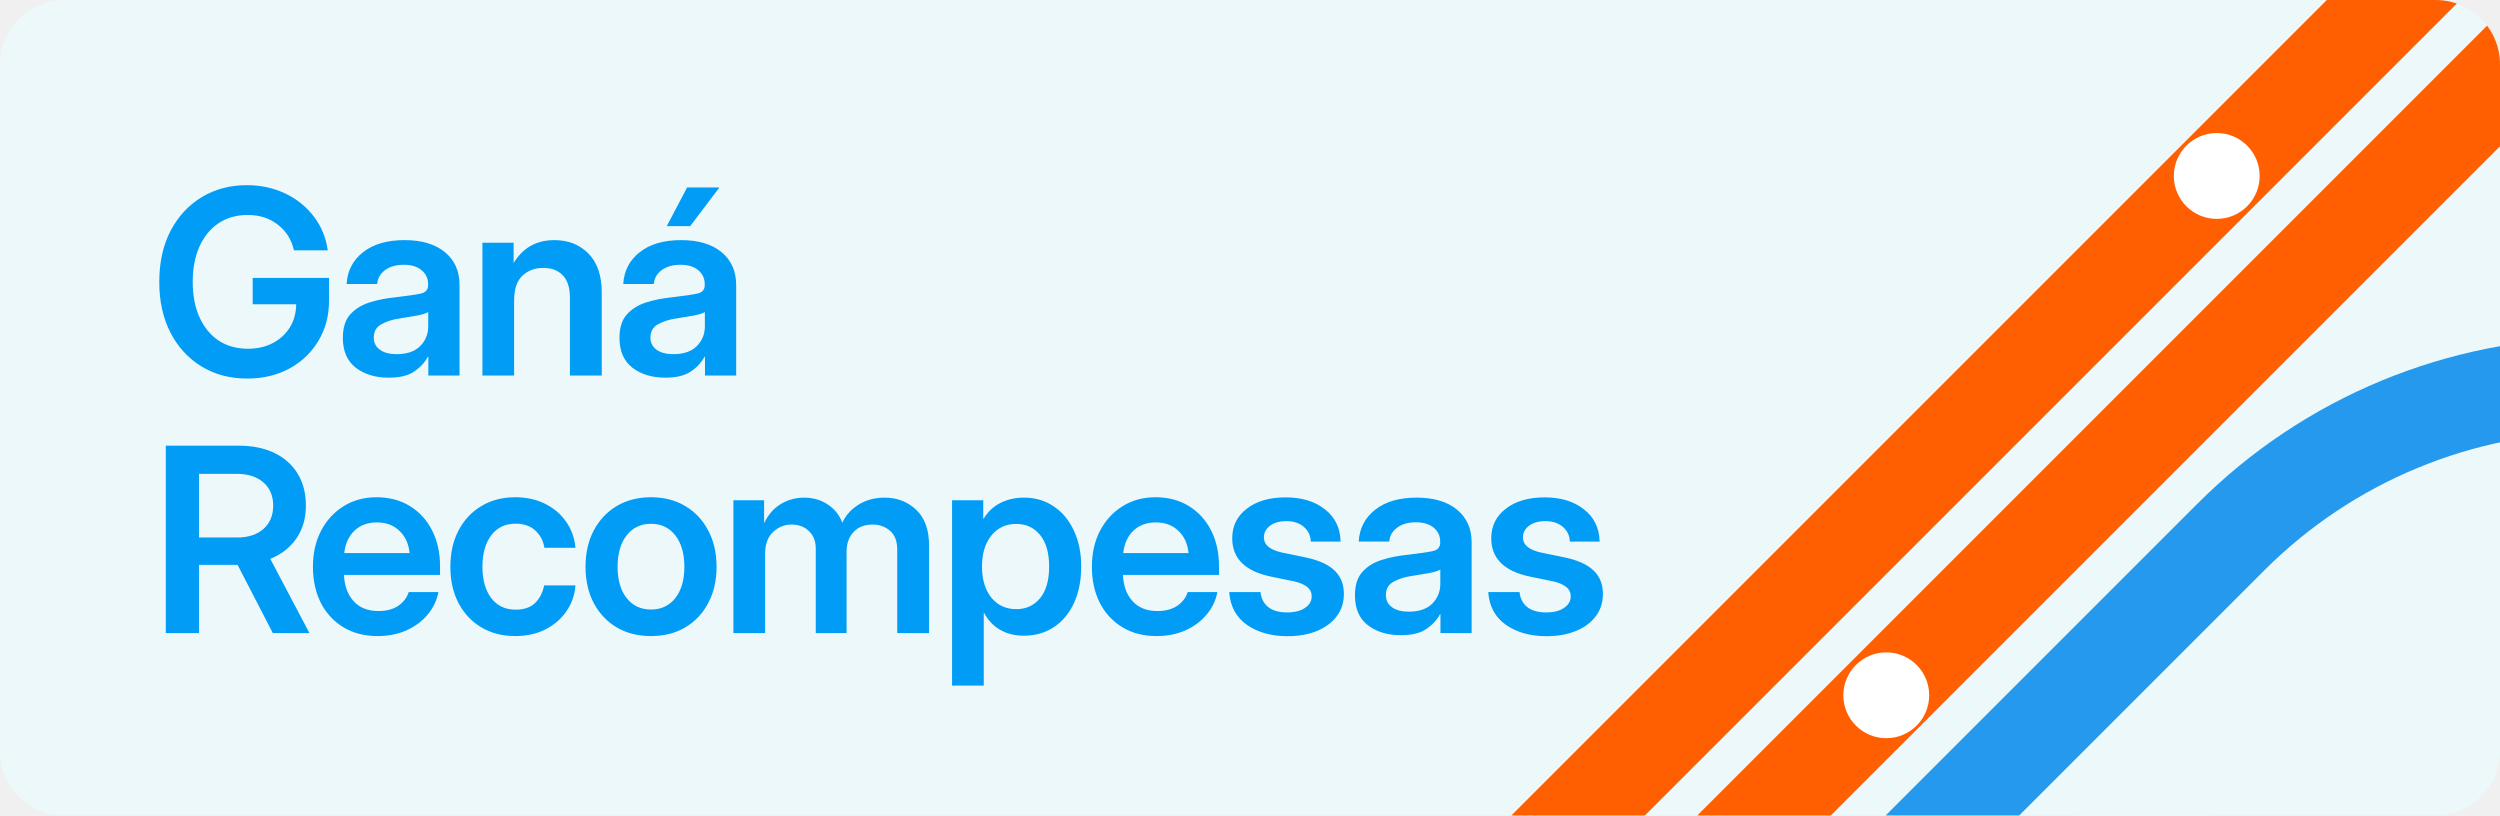
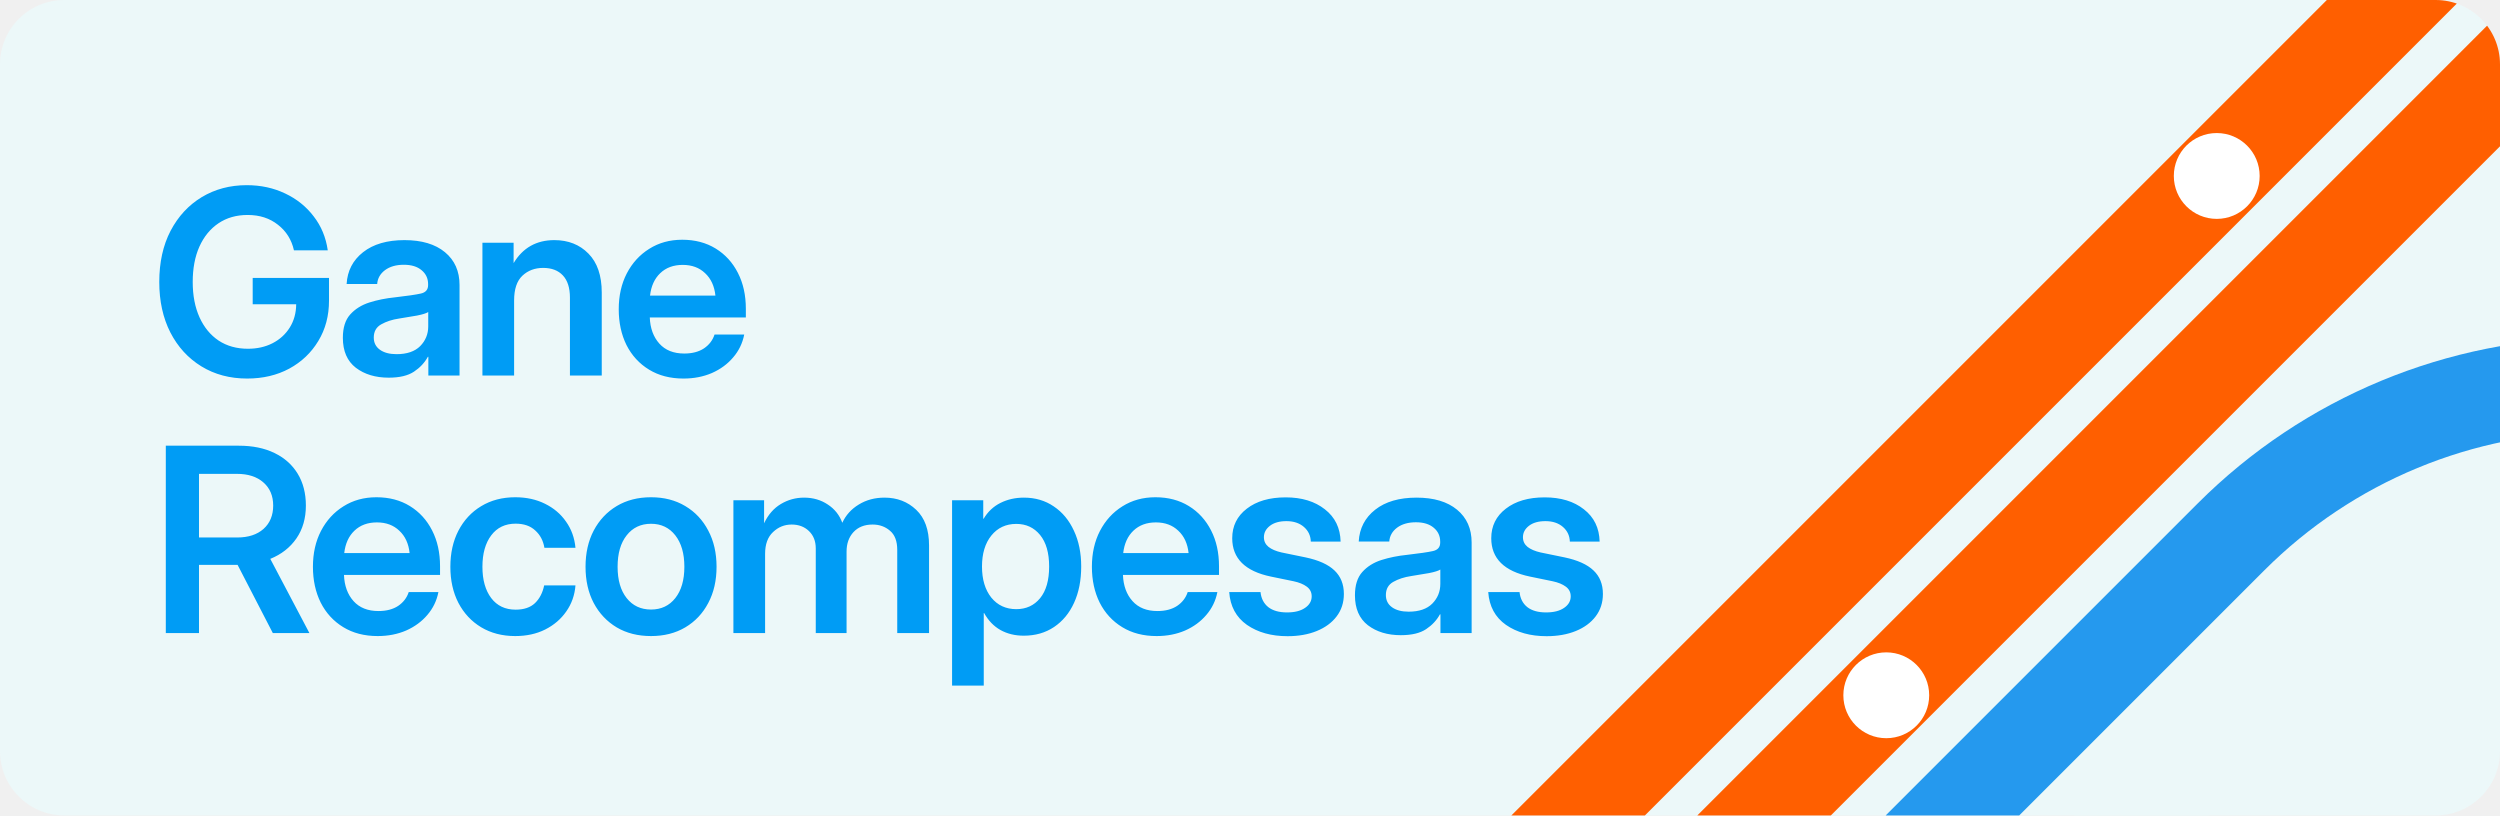
<svg xmlns="http://www.w3.org/2000/svg" width="233" height="76" viewBox="0 0 233 76" fill="none">
  <g clip-path="url(#clip0_15476_23042)">
    <rect width="233" height="76" rx="6" fill="#ECF8F9" />
    <g clip-path="url(#clip1_15476_23042)">
      <path d="M318.992 -35.6H296.044C283.216 -35.6 270.916 -30.504 261.848 -21.436L70.744 169.668" stroke="#FF5F00" stroke-width="8.8" />
      <path d="M318.992 35.868H242.132C229.304 35.868 217.004 40.964 207.936 50.032L87.272 170.696" stroke="#2599EE" stroke-width="8.8" />
      <path d="M318.992 -35.6H278.716C265.888 -35.6 253.588 -30.504 244.52 -21.436L52.668 170.412" stroke="#FF5F00" stroke-width="8.8" />
      <path d="M318.992 48.392H242.332C232.62 48.392 223.304 52.252 216.436 59.12L104.86 170.696" stroke="#ECF8F9" stroke-width="8.8" />
      <circle cx="175.8" cy="64.8" r="4" fill="white" />
      <circle cx="206.6" cy="16.4" r="4" fill="white" />
    </g>
-     <path d="M23.035 35.281C21.426 35.281 20.004 34.902 18.77 34.145C17.535 33.387 16.57 32.332 15.875 30.98C15.188 29.629 14.844 28.062 14.844 26.281C14.844 24.453 15.195 22.863 15.898 21.512C16.609 20.16 17.578 19.113 18.805 18.371C20.039 17.629 21.438 17.258 23 17.258C24.305 17.258 25.496 17.516 26.574 18.031C27.652 18.539 28.539 19.25 29.234 20.164C29.938 21.07 30.375 22.125 30.547 23.328H27.395C27.176 22.344 26.68 21.551 25.906 20.949C25.141 20.34 24.199 20.035 23.082 20.035C22.035 20.035 21.129 20.293 20.363 20.809C19.598 21.324 19.004 22.051 18.582 22.988C18.168 23.918 17.961 25.016 17.961 26.281C17.961 27.539 18.172 28.637 18.594 29.574C19.016 30.504 19.609 31.227 20.375 31.742C21.148 32.25 22.059 32.504 23.105 32.504C23.965 32.504 24.73 32.332 25.402 31.988C26.082 31.637 26.617 31.148 27.008 30.523C27.398 29.898 27.598 29.176 27.605 28.355H23.551V25.906H30.664V28.016C30.664 29.43 30.332 30.684 29.668 31.777C29.012 32.871 28.109 33.73 26.961 34.355C25.812 34.973 24.504 35.281 23.035 35.281ZM36.231 35.199C34.997 35.199 33.973 34.891 33.161 34.273C32.356 33.648 31.954 32.719 31.954 31.484C31.954 30.547 32.18 29.824 32.633 29.316C33.094 28.801 33.692 28.426 34.426 28.191C35.168 27.957 35.965 27.797 36.817 27.711C37.965 27.578 38.766 27.461 39.219 27.359C39.672 27.258 39.899 26.996 39.899 26.574V26.48C39.899 25.949 39.696 25.516 39.289 25.18C38.891 24.844 38.34 24.676 37.637 24.676C36.918 24.676 36.333 24.844 35.879 25.18C35.434 25.516 35.192 25.945 35.153 26.469H32.305C32.376 25.242 32.887 24.254 33.84 23.504C34.793 22.754 36.079 22.379 37.696 22.379C39.305 22.379 40.563 22.754 41.469 23.504C42.376 24.254 42.829 25.273 42.829 26.562V35H39.922V33.254H39.876C39.579 33.801 39.149 34.262 38.586 34.637C38.024 35.012 37.239 35.199 36.231 35.199ZM36.958 33.008C37.926 33.008 38.661 32.758 39.161 32.258C39.661 31.75 39.911 31.137 39.911 30.418V29.082C39.731 29.199 39.383 29.309 38.868 29.41C38.352 29.504 37.789 29.598 37.18 29.691C36.547 29.785 35.997 29.965 35.528 30.23C35.067 30.488 34.836 30.898 34.836 31.461C34.836 31.945 35.028 32.324 35.411 32.598C35.793 32.871 36.309 33.008 36.958 33.008ZM47.915 28.004V35H44.962V22.625H47.868V24.523C48.727 23.094 49.993 22.379 51.665 22.379C52.962 22.379 54.02 22.797 54.841 23.633C55.669 24.469 56.083 25.68 56.083 27.266V35H53.118V27.734C53.118 26.828 52.899 26.141 52.462 25.672C52.024 25.203 51.411 24.969 50.622 24.969C49.849 24.969 49.204 25.211 48.688 25.695C48.173 26.18 47.915 26.949 47.915 28.004ZM62.013 35.199C60.779 35.199 59.755 34.891 58.943 34.273C58.138 33.648 57.736 32.719 57.736 31.484C57.736 30.547 57.962 29.824 58.416 29.316C58.876 28.801 59.474 28.426 60.208 28.191C60.951 27.957 61.748 27.797 62.599 27.711C63.748 27.578 64.548 27.461 65.001 27.359C65.454 27.258 65.681 26.996 65.681 26.574V26.48C65.681 25.949 65.478 25.516 65.072 25.18C64.673 24.844 64.123 24.676 63.419 24.676C62.701 24.676 62.115 24.844 61.662 25.18C61.216 25.516 60.974 25.945 60.935 26.469H58.087C58.158 25.242 58.669 24.254 59.623 23.504C60.576 22.754 61.861 22.379 63.478 22.379C65.087 22.379 66.345 22.754 67.251 23.504C68.158 24.254 68.611 25.273 68.611 26.562V35H65.704V33.254H65.658C65.361 33.801 64.931 34.262 64.369 34.637C63.806 35.012 63.021 35.199 62.013 35.199ZM62.74 33.008C63.708 33.008 64.443 32.758 64.943 32.258C65.443 31.75 65.693 31.137 65.693 30.418V29.082C65.513 29.199 65.165 29.309 64.65 29.41C64.134 29.504 63.572 29.598 62.962 29.691C62.33 29.785 61.779 29.965 61.31 30.23C60.849 30.488 60.619 30.898 60.619 31.461C60.619 31.945 60.81 32.324 61.193 32.598C61.576 32.871 62.091 33.008 62.74 33.008ZM62.142 21.078L64.04 17.469H67.052L64.322 21.078H62.142ZM15.453 59V41.539H22.262C23.543 41.539 24.648 41.766 25.578 42.219C26.516 42.672 27.238 43.316 27.746 44.152C28.254 44.988 28.508 45.977 28.508 47.117C28.508 48.305 28.215 49.324 27.629 50.176C27.043 51.027 26.23 51.664 25.191 52.086L28.836 59H25.426L22.145 52.648C22.121 52.648 22.094 52.648 22.062 52.648H18.547V59H15.453ZM18.547 50.094H22.109C23.141 50.094 23.957 49.828 24.559 49.297C25.16 48.758 25.461 48.031 25.461 47.117C25.461 46.211 25.156 45.492 24.547 44.961C23.945 44.43 23.125 44.164 22.086 44.164H18.547V50.094ZM35.2 59.281C33.965 59.281 32.895 59.004 31.989 58.449C31.082 57.895 30.383 57.133 29.891 56.164C29.407 55.188 29.165 54.074 29.165 52.824C29.165 51.566 29.415 50.453 29.915 49.484C30.422 48.508 31.122 47.742 32.012 47.188C32.903 46.625 33.926 46.344 35.083 46.344C36.27 46.344 37.309 46.617 38.2 47.164C39.09 47.711 39.782 48.469 40.274 49.438C40.766 50.398 41.012 51.512 41.012 52.777V53.586H32.059C32.098 54.594 32.395 55.406 32.95 56.023C33.504 56.641 34.278 56.949 35.27 56.949C36.012 56.949 36.626 56.789 37.11 56.469C37.594 56.141 37.922 55.711 38.094 55.18H40.86C40.704 55.984 40.36 56.695 39.829 57.312C39.305 57.93 38.645 58.414 37.848 58.766C37.051 59.109 36.168 59.281 35.2 59.281ZM32.083 51.547H38.176C38.083 50.664 37.762 49.969 37.215 49.461C36.676 48.945 35.981 48.688 35.129 48.688C34.27 48.688 33.571 48.945 33.032 49.461C32.501 49.969 32.184 50.664 32.083 51.547ZM48.02 59.281C46.817 59.281 45.759 59.008 44.845 58.461C43.938 57.914 43.231 57.156 42.724 56.188C42.224 55.219 41.974 54.098 41.974 52.824C41.974 51.551 42.224 50.43 42.724 49.461C43.231 48.484 43.938 47.723 44.845 47.176C45.759 46.621 46.817 46.344 48.02 46.344C49.059 46.344 49.985 46.547 50.798 46.953C51.61 47.352 52.263 47.906 52.755 48.617C53.255 49.32 53.548 50.133 53.634 51.055H50.739C50.63 50.391 50.345 49.852 49.884 49.438C49.431 49.016 48.821 48.805 48.056 48.805C47.087 48.805 46.329 49.168 45.782 49.895C45.235 50.621 44.962 51.598 44.962 52.824C44.962 54.043 45.235 55.016 45.782 55.742C46.329 56.461 47.087 56.82 48.056 56.82C48.829 56.82 49.431 56.617 49.86 56.211C50.29 55.797 50.575 55.246 50.716 54.559H53.634C53.563 55.465 53.278 56.273 52.778 56.984C52.286 57.695 51.63 58.258 50.809 58.672C49.997 59.078 49.067 59.281 48.02 59.281ZM60.677 59.281C59.458 59.281 58.392 59.012 57.478 58.473C56.564 57.926 55.849 57.168 55.333 56.199C54.826 55.23 54.572 54.105 54.572 52.824C54.572 51.543 54.826 50.418 55.333 49.449C55.849 48.473 56.564 47.711 57.478 47.164C58.392 46.617 59.458 46.344 60.677 46.344C61.888 46.344 62.951 46.617 63.865 47.164C64.787 47.711 65.501 48.473 66.009 49.449C66.525 50.418 66.783 51.543 66.783 52.824C66.783 54.105 66.525 55.23 66.009 56.199C65.501 57.168 64.787 57.926 63.865 58.473C62.951 59.012 61.888 59.281 60.677 59.281ZM60.677 56.809C61.623 56.809 62.376 56.453 62.939 55.742C63.501 55.031 63.783 54.059 63.783 52.824C63.783 51.59 63.501 50.613 62.939 49.895C62.376 49.176 61.623 48.816 60.677 48.816C59.724 48.816 58.966 49.176 58.404 49.895C57.841 50.605 57.56 51.582 57.56 52.824C57.56 54.059 57.841 55.031 58.404 55.742C58.966 56.453 59.724 56.809 60.677 56.809ZM68.353 59V46.625H71.213V48.77C71.588 47.973 72.107 47.375 72.771 46.977C73.436 46.578 74.158 46.379 74.939 46.379C75.775 46.379 76.514 46.594 77.154 47.023C77.795 47.445 78.244 48.012 78.502 48.723C78.83 48.012 79.342 47.445 80.037 47.023C80.732 46.594 81.533 46.379 82.439 46.379C83.611 46.379 84.596 46.758 85.392 47.516C86.189 48.273 86.588 49.379 86.588 50.832V59H83.623V51.254C83.623 50.434 83.396 49.836 82.943 49.461C82.498 49.078 81.959 48.887 81.326 48.887C80.576 48.887 79.982 49.121 79.545 49.59C79.115 50.059 78.9 50.664 78.9 51.406V59H76.029V51.113C76.029 50.441 75.818 49.902 75.396 49.496C74.975 49.09 74.436 48.887 73.779 48.887C73.115 48.887 72.537 49.121 72.045 49.59C71.553 50.051 71.307 50.727 71.307 51.617V59H68.353ZM88.733 63.898V46.625H91.639V48.348H91.674C92.065 47.691 92.588 47.199 93.245 46.871C93.901 46.543 94.627 46.379 95.424 46.379C96.487 46.379 97.416 46.652 98.213 47.199C99.018 47.738 99.643 48.492 100.088 49.461C100.541 50.422 100.768 51.535 100.768 52.801C100.768 54.09 100.545 55.219 100.1 56.188C99.662 57.148 99.041 57.898 98.237 58.438C97.432 58.977 96.491 59.246 95.412 59.246C94.6 59.246 93.877 59.07 93.245 58.719C92.62 58.367 92.112 57.84 91.721 57.137H91.686V63.898H88.733ZM94.721 56.773C95.635 56.773 96.373 56.434 96.936 55.754C97.498 55.066 97.78 54.082 97.78 52.801C97.78 51.527 97.498 50.547 96.936 49.859C96.373 49.172 95.635 48.828 94.721 48.828C93.752 48.828 92.975 49.191 92.389 49.918C91.811 50.637 91.522 51.598 91.522 52.801C91.522 54.004 91.811 54.969 92.389 55.695C92.975 56.414 93.752 56.773 94.721 56.773ZM107.8 59.281C106.565 59.281 105.495 59.004 104.589 58.449C103.683 57.895 102.983 57.133 102.491 56.164C102.007 55.188 101.765 54.074 101.765 52.824C101.765 51.566 102.015 50.453 102.515 49.484C103.022 48.508 103.722 47.742 104.612 47.188C105.503 46.625 106.526 46.344 107.683 46.344C108.87 46.344 109.909 46.617 110.8 47.164C111.69 47.711 112.382 48.469 112.874 49.438C113.366 50.398 113.612 51.512 113.612 52.777V53.586H104.659C104.698 54.594 104.995 55.406 105.55 56.023C106.104 56.641 106.878 56.949 107.87 56.949C108.612 56.949 109.225 56.789 109.71 56.469C110.194 56.141 110.522 55.711 110.694 55.18H113.46C113.304 55.984 112.96 56.695 112.429 57.312C111.905 57.93 111.245 58.414 110.448 58.766C109.651 59.109 108.768 59.281 107.8 59.281ZM104.683 51.547H110.776C110.683 50.664 110.362 49.969 109.815 49.461C109.276 48.945 108.581 48.688 107.729 48.688C106.87 48.688 106.171 48.945 105.632 49.461C105.1 49.969 104.784 50.664 104.683 51.547ZM119.999 59.293C118.492 59.293 117.23 58.941 116.214 58.238C115.206 57.527 114.656 56.508 114.562 55.18H117.48C117.542 55.781 117.785 56.25 118.206 56.586C118.628 56.914 119.21 57.078 119.952 57.078C120.663 57.078 121.222 56.938 121.628 56.656C122.042 56.375 122.249 56.016 122.249 55.578C122.249 55.203 122.097 54.902 121.792 54.676C121.488 54.449 121.077 54.281 120.562 54.172L118.452 53.738C116.046 53.238 114.843 52.047 114.843 50.164C114.843 49.023 115.296 48.105 116.202 47.41C117.109 46.707 118.316 46.355 119.824 46.355C121.324 46.355 122.542 46.727 123.48 47.469C124.425 48.203 124.913 49.207 124.945 50.48H122.167C122.152 49.926 121.937 49.469 121.523 49.109C121.109 48.75 120.566 48.57 119.894 48.57C119.245 48.57 118.734 48.715 118.359 49.004C117.984 49.293 117.796 49.648 117.796 50.07C117.796 50.438 117.941 50.738 118.23 50.973C118.519 51.199 118.921 51.371 119.437 51.488L121.663 51.945C122.89 52.203 123.792 52.609 124.37 53.164C124.956 53.719 125.249 54.449 125.249 55.355C125.249 56.16 125.023 56.859 124.57 57.453C124.124 58.039 123.507 58.492 122.718 58.812C121.929 59.133 121.023 59.293 119.999 59.293ZM130.558 59.199C129.324 59.199 128.301 58.891 127.488 58.273C126.683 57.648 126.281 56.719 126.281 55.484C126.281 54.547 126.508 53.824 126.961 53.316C127.422 52.801 128.019 52.426 128.754 52.191C129.496 51.957 130.293 51.797 131.144 51.711C132.293 51.578 133.094 51.461 133.547 51.359C134 51.258 134.226 50.996 134.226 50.574V50.48C134.226 49.949 134.023 49.516 133.617 49.18C133.219 48.844 132.668 48.676 131.965 48.676C131.246 48.676 130.66 48.844 130.207 49.18C129.762 49.516 129.519 49.945 129.48 50.469H126.633C126.703 49.242 127.215 48.254 128.168 47.504C129.121 46.754 130.406 46.379 132.023 46.379C133.633 46.379 134.89 46.754 135.797 47.504C136.703 48.254 137.156 49.273 137.156 50.562V59H134.25V57.254H134.203C133.906 57.801 133.476 58.262 132.914 58.637C132.351 59.012 131.566 59.199 130.558 59.199ZM131.285 57.008C132.254 57.008 132.988 56.758 133.488 56.258C133.988 55.75 134.238 55.137 134.238 54.418V53.082C134.058 53.199 133.711 53.309 133.195 53.41C132.68 53.504 132.117 53.598 131.508 53.691C130.875 53.785 130.324 53.965 129.855 54.23C129.394 54.488 129.164 54.898 129.164 55.461C129.164 55.945 129.355 56.324 129.738 56.598C130.121 56.871 130.637 57.008 131.285 57.008ZM144.141 59.293C142.633 59.293 141.371 58.941 140.356 58.238C139.348 57.527 138.797 56.508 138.703 55.18H141.621C141.684 55.781 141.926 56.25 142.348 56.586C142.77 56.914 143.352 57.078 144.094 57.078C144.805 57.078 145.364 56.938 145.77 56.656C146.184 56.375 146.391 56.016 146.391 55.578C146.391 55.203 146.239 54.902 145.934 54.676C145.629 54.449 145.219 54.281 144.703 54.172L142.594 53.738C140.188 53.238 138.985 52.047 138.985 50.164C138.985 49.023 139.438 48.105 140.344 47.41C141.25 46.707 142.457 46.355 143.965 46.355C145.465 46.355 146.684 46.727 147.621 47.469C148.567 48.203 149.055 49.207 149.086 50.48H146.309C146.293 49.926 146.078 49.469 145.664 49.109C145.25 48.75 144.707 48.57 144.035 48.57C143.387 48.57 142.875 48.715 142.5 49.004C142.125 49.293 141.938 49.648 141.938 50.07C141.938 50.438 142.082 50.738 142.371 50.973C142.66 51.199 143.063 51.371 143.578 51.488L145.805 51.945C147.032 52.203 147.934 52.609 148.512 53.164C149.098 53.719 149.391 54.449 149.391 55.355C149.391 56.16 149.164 56.859 148.711 57.453C148.266 58.039 147.649 58.492 146.86 58.812C146.071 59.133 145.164 59.293 144.141 59.293Z" fill="#009CF5" />
+     <path d="M23.035 35.281C21.426 35.281 20.004 34.902 18.77 34.145C17.535 33.387 16.57 32.332 15.875 30.98C15.188 29.629 14.844 28.062 14.844 26.281C14.844 24.453 15.195 22.863 15.898 21.512C16.609 20.16 17.578 19.113 18.805 18.371C20.039 17.629 21.438 17.258 23 17.258C24.305 17.258 25.496 17.516 26.574 18.031C27.652 18.539 28.539 19.25 29.234 20.164C29.938 21.07 30.375 22.125 30.547 23.328H27.395C27.176 22.344 26.68 21.551 25.906 20.949C25.141 20.34 24.199 20.035 23.082 20.035C22.035 20.035 21.129 20.293 20.363 20.809C19.598 21.324 19.004 22.051 18.582 22.988C18.168 23.918 17.961 25.016 17.961 26.281C17.961 27.539 18.172 28.637 18.594 29.574C19.016 30.504 19.609 31.227 20.375 31.742C21.148 32.25 22.059 32.504 23.105 32.504C23.965 32.504 24.73 32.332 25.402 31.988C26.082 31.637 26.617 31.148 27.008 30.523C27.398 29.898 27.598 29.176 27.605 28.355H23.551V25.906H30.664V28.016C30.664 29.43 30.332 30.684 29.668 31.777C29.012 32.871 28.109 33.73 26.961 34.355C25.812 34.973 24.504 35.281 23.035 35.281ZM36.231 35.199C34.997 35.199 33.973 34.891 33.161 34.273C32.356 33.648 31.954 32.719 31.954 31.484C31.954 30.547 32.18 29.824 32.633 29.316C33.094 28.801 33.692 28.426 34.426 28.191C35.168 27.957 35.965 27.797 36.817 27.711C37.965 27.578 38.766 27.461 39.219 27.359C39.672 27.258 39.899 26.996 39.899 26.574V26.48C39.899 25.949 39.696 25.516 39.289 25.18C38.891 24.844 38.34 24.676 37.637 24.676C36.918 24.676 36.333 24.844 35.879 25.18C35.434 25.516 35.192 25.945 35.153 26.469H32.305C32.376 25.242 32.887 24.254 33.84 23.504C34.793 22.754 36.079 22.379 37.696 22.379C39.305 22.379 40.563 22.754 41.469 23.504C42.376 24.254 42.829 25.273 42.829 26.562V35H39.922V33.254H39.876C39.579 33.801 39.149 34.262 38.586 34.637C38.024 35.012 37.239 35.199 36.231 35.199ZM36.958 33.008C37.926 33.008 38.661 32.758 39.161 32.258C39.661 31.75 39.911 31.137 39.911 30.418V29.082C39.731 29.199 39.383 29.309 38.868 29.41C38.352 29.504 37.789 29.598 37.18 29.691C36.547 29.785 35.997 29.965 35.528 30.23C35.067 30.488 34.836 30.898 34.836 31.461C34.836 31.945 35.028 32.324 35.411 32.598C35.793 32.871 36.309 33.008 36.958 33.008ZM47.915 28.004V35H44.962V22.625H47.868V24.523C48.727 23.094 49.993 22.379 51.665 22.379C52.962 22.379 54.02 22.797 54.841 23.633C55.669 24.469 56.083 25.68 56.083 27.266V35H53.118V27.734C53.118 26.828 52.899 26.141 52.462 25.672C52.024 25.203 51.411 24.969 50.622 24.969C49.849 24.969 49.204 25.211 48.688 25.695C48.173 26.18 47.915 26.949 47.915 28.004ZM63.701 35.281C62.466 35.281 61.396 35.004 60.49 34.449C59.583 33.895 58.884 33.133 58.392 32.164C57.908 31.188 57.666 30.074 57.666 28.824C57.666 27.566 57.916 26.453 58.416 25.484C58.923 24.508 59.623 23.742 60.513 23.188C61.404 22.625 62.427 22.344 63.583 22.344C64.771 22.344 65.81 22.617 66.701 23.164C67.591 23.711 68.283 24.469 68.775 25.438C69.267 26.398 69.513 27.512 69.513 28.777V29.586H60.56C60.599 30.594 60.896 31.406 61.451 32.023C62.005 32.641 62.779 32.949 63.771 32.949C64.513 32.949 65.126 32.789 65.611 32.469C66.095 32.141 66.423 31.711 66.595 31.18H69.361C69.204 31.984 68.861 32.695 68.329 33.312C67.806 33.93 67.146 34.414 66.349 34.766C65.552 35.109 64.669 35.281 63.701 35.281ZM60.583 27.547H66.677C66.583 26.664 66.263 25.969 65.716 25.461C65.177 24.945 64.482 24.688 63.63 24.688C62.771 24.688 62.072 24.945 61.533 25.461C61.001 25.969 60.685 26.664 60.583 27.547ZM15.453 59V41.539H22.262C23.543 41.539 24.648 41.766 25.578 42.219C26.516 42.672 27.238 43.316 27.746 44.152C28.254 44.988 28.508 45.977 28.508 47.117C28.508 48.305 28.215 49.324 27.629 50.176C27.043 51.027 26.23 51.664 25.191 52.086L28.836 59H25.426L22.145 52.648C22.121 52.648 22.094 52.648 22.062 52.648H18.547V59H15.453ZM18.547 50.094H22.109C23.141 50.094 23.957 49.828 24.559 49.297C25.16 48.758 25.461 48.031 25.461 47.117C25.461 46.211 25.156 45.492 24.547 44.961C23.945 44.43 23.125 44.164 22.086 44.164H18.547V50.094ZM35.2 59.281C33.965 59.281 32.895 59.004 31.989 58.449C31.082 57.895 30.383 57.133 29.891 56.164C29.407 55.188 29.165 54.074 29.165 52.824C29.165 51.566 29.415 50.453 29.915 49.484C30.422 48.508 31.122 47.742 32.012 47.188C32.903 46.625 33.926 46.344 35.083 46.344C36.27 46.344 37.309 46.617 38.2 47.164C39.09 47.711 39.782 48.469 40.274 49.438C40.766 50.398 41.012 51.512 41.012 52.777V53.586H32.059C32.098 54.594 32.395 55.406 32.95 56.023C33.504 56.641 34.278 56.949 35.27 56.949C36.012 56.949 36.626 56.789 37.11 56.469C37.594 56.141 37.922 55.711 38.094 55.18H40.86C40.704 55.984 40.36 56.695 39.829 57.312C39.305 57.93 38.645 58.414 37.848 58.766C37.051 59.109 36.168 59.281 35.2 59.281ZM32.083 51.547H38.176C38.083 50.664 37.762 49.969 37.215 49.461C36.676 48.945 35.981 48.688 35.129 48.688C34.27 48.688 33.571 48.945 33.032 49.461C32.501 49.969 32.184 50.664 32.083 51.547ZM48.02 59.281C46.817 59.281 45.759 59.008 44.845 58.461C43.938 57.914 43.231 57.156 42.724 56.188C42.224 55.219 41.974 54.098 41.974 52.824C41.974 51.551 42.224 50.43 42.724 49.461C43.231 48.484 43.938 47.723 44.845 47.176C45.759 46.621 46.817 46.344 48.02 46.344C49.059 46.344 49.985 46.547 50.798 46.953C51.61 47.352 52.263 47.906 52.755 48.617C53.255 49.32 53.548 50.133 53.634 51.055H50.739C50.63 50.391 50.345 49.852 49.884 49.438C49.431 49.016 48.821 48.805 48.056 48.805C47.087 48.805 46.329 49.168 45.782 49.895C45.235 50.621 44.962 51.598 44.962 52.824C44.962 54.043 45.235 55.016 45.782 55.742C46.329 56.461 47.087 56.82 48.056 56.82C48.829 56.82 49.431 56.617 49.86 56.211C50.29 55.797 50.575 55.246 50.716 54.559H53.634C53.563 55.465 53.278 56.273 52.778 56.984C52.286 57.695 51.63 58.258 50.809 58.672C49.997 59.078 49.067 59.281 48.02 59.281ZM60.677 59.281C59.458 59.281 58.392 59.012 57.478 58.473C56.564 57.926 55.849 57.168 55.333 56.199C54.826 55.23 54.572 54.105 54.572 52.824C54.572 51.543 54.826 50.418 55.333 49.449C55.849 48.473 56.564 47.711 57.478 47.164C58.392 46.617 59.458 46.344 60.677 46.344C61.888 46.344 62.951 46.617 63.865 47.164C64.787 47.711 65.501 48.473 66.009 49.449C66.525 50.418 66.783 51.543 66.783 52.824C66.783 54.105 66.525 55.23 66.009 56.199C65.501 57.168 64.787 57.926 63.865 58.473C62.951 59.012 61.888 59.281 60.677 59.281ZM60.677 56.809C61.623 56.809 62.376 56.453 62.939 55.742C63.501 55.031 63.783 54.059 63.783 52.824C63.783 51.59 63.501 50.613 62.939 49.895C62.376 49.176 61.623 48.816 60.677 48.816C59.724 48.816 58.966 49.176 58.404 49.895C57.841 50.605 57.56 51.582 57.56 52.824C57.56 54.059 57.841 55.031 58.404 55.742C58.966 56.453 59.724 56.809 60.677 56.809ZM68.353 59V46.625H71.213V48.77C71.588 47.973 72.107 47.375 72.771 46.977C73.436 46.578 74.158 46.379 74.939 46.379C75.775 46.379 76.514 46.594 77.154 47.023C77.795 47.445 78.244 48.012 78.502 48.723C78.83 48.012 79.342 47.445 80.037 47.023C80.732 46.594 81.533 46.379 82.439 46.379C83.611 46.379 84.596 46.758 85.392 47.516C86.189 48.273 86.588 49.379 86.588 50.832V59H83.623V51.254C83.623 50.434 83.396 49.836 82.943 49.461C82.498 49.078 81.959 48.887 81.326 48.887C80.576 48.887 79.982 49.121 79.545 49.59C79.115 50.059 78.9 50.664 78.9 51.406V59H76.029V51.113C76.029 50.441 75.818 49.902 75.396 49.496C74.975 49.09 74.436 48.887 73.779 48.887C73.115 48.887 72.537 49.121 72.045 49.59C71.553 50.051 71.307 50.727 71.307 51.617V59H68.353ZM88.733 63.898V46.625H91.639V48.348H91.674C92.065 47.691 92.588 47.199 93.245 46.871C93.901 46.543 94.627 46.379 95.424 46.379C96.487 46.379 97.416 46.652 98.213 47.199C99.018 47.738 99.643 48.492 100.088 49.461C100.541 50.422 100.768 51.535 100.768 52.801C100.768 54.09 100.545 55.219 100.1 56.188C99.662 57.148 99.041 57.898 98.237 58.438C97.432 58.977 96.491 59.246 95.412 59.246C94.6 59.246 93.877 59.07 93.245 58.719C92.62 58.367 92.112 57.84 91.721 57.137H91.686V63.898H88.733ZM94.721 56.773C95.635 56.773 96.373 56.434 96.936 55.754C97.498 55.066 97.78 54.082 97.78 52.801C97.78 51.527 97.498 50.547 96.936 49.859C96.373 49.172 95.635 48.828 94.721 48.828C93.752 48.828 92.975 49.191 92.389 49.918C91.811 50.637 91.522 51.598 91.522 52.801C91.522 54.004 91.811 54.969 92.389 55.695C92.975 56.414 93.752 56.773 94.721 56.773ZM107.8 59.281C106.565 59.281 105.495 59.004 104.589 58.449C103.683 57.895 102.983 57.133 102.491 56.164C102.007 55.188 101.765 54.074 101.765 52.824C101.765 51.566 102.015 50.453 102.515 49.484C103.022 48.508 103.722 47.742 104.612 47.188C105.503 46.625 106.526 46.344 107.683 46.344C108.87 46.344 109.909 46.617 110.8 47.164C111.69 47.711 112.382 48.469 112.874 49.438C113.366 50.398 113.612 51.512 113.612 52.777V53.586H104.659C104.698 54.594 104.995 55.406 105.55 56.023C106.104 56.641 106.878 56.949 107.87 56.949C108.612 56.949 109.225 56.789 109.71 56.469C110.194 56.141 110.522 55.711 110.694 55.18H113.46C113.304 55.984 112.96 56.695 112.429 57.312C111.905 57.93 111.245 58.414 110.448 58.766C109.651 59.109 108.768 59.281 107.8 59.281ZM104.683 51.547H110.776C110.683 50.664 110.362 49.969 109.815 49.461C109.276 48.945 108.581 48.688 107.729 48.688C106.87 48.688 106.171 48.945 105.632 49.461C105.1 49.969 104.784 50.664 104.683 51.547ZM119.999 59.293C118.492 59.293 117.23 58.941 116.214 58.238C115.206 57.527 114.656 56.508 114.562 55.18H117.48C117.542 55.781 117.785 56.25 118.206 56.586C118.628 56.914 119.21 57.078 119.952 57.078C120.663 57.078 121.222 56.938 121.628 56.656C122.042 56.375 122.249 56.016 122.249 55.578C122.249 55.203 122.097 54.902 121.792 54.676C121.488 54.449 121.077 54.281 120.562 54.172L118.452 53.738C116.046 53.238 114.843 52.047 114.843 50.164C114.843 49.023 115.296 48.105 116.202 47.41C117.109 46.707 118.316 46.355 119.824 46.355C121.324 46.355 122.542 46.727 123.48 47.469C124.425 48.203 124.913 49.207 124.945 50.48H122.167C122.152 49.926 121.937 49.469 121.523 49.109C121.109 48.75 120.566 48.57 119.894 48.57C119.245 48.57 118.734 48.715 118.359 49.004C117.984 49.293 117.796 49.648 117.796 50.07C117.796 50.438 117.941 50.738 118.23 50.973C118.519 51.199 118.921 51.371 119.437 51.488L121.663 51.945C122.89 52.203 123.792 52.609 124.37 53.164C124.956 53.719 125.249 54.449 125.249 55.355C125.249 56.16 125.023 56.859 124.57 57.453C124.124 58.039 123.507 58.492 122.718 58.812C121.929 59.133 121.023 59.293 119.999 59.293ZM130.558 59.199C129.324 59.199 128.301 58.891 127.488 58.273C126.683 57.648 126.281 56.719 126.281 55.484C126.281 54.547 126.508 53.824 126.961 53.316C127.422 52.801 128.019 52.426 128.754 52.191C129.496 51.957 130.293 51.797 131.144 51.711C132.293 51.578 133.094 51.461 133.547 51.359C134 51.258 134.226 50.996 134.226 50.574V50.48C134.226 49.949 134.023 49.516 133.617 49.18C133.219 48.844 132.668 48.676 131.965 48.676C131.246 48.676 130.66 48.844 130.207 49.18C129.762 49.516 129.519 49.945 129.48 50.469H126.633C126.703 49.242 127.215 48.254 128.168 47.504C129.121 46.754 130.406 46.379 132.023 46.379C133.633 46.379 134.89 46.754 135.797 47.504C136.703 48.254 137.156 49.273 137.156 50.562V59H134.25V57.254H134.203C133.906 57.801 133.476 58.262 132.914 58.637C132.351 59.012 131.566 59.199 130.558 59.199ZM131.285 57.008C132.254 57.008 132.988 56.758 133.488 56.258C133.988 55.75 134.238 55.137 134.238 54.418V53.082C134.058 53.199 133.711 53.309 133.195 53.41C132.68 53.504 132.117 53.598 131.508 53.691C130.875 53.785 130.324 53.965 129.855 54.23C129.394 54.488 129.164 54.898 129.164 55.461C129.164 55.945 129.355 56.324 129.738 56.598C130.121 56.871 130.637 57.008 131.285 57.008ZM144.141 59.293C142.633 59.293 141.371 58.941 140.356 58.238C139.348 57.527 138.797 56.508 138.703 55.18H141.621C141.684 55.781 141.926 56.25 142.348 56.586C142.77 56.914 143.352 57.078 144.094 57.078C144.805 57.078 145.364 56.938 145.77 56.656C146.184 56.375 146.391 56.016 146.391 55.578C146.391 55.203 146.239 54.902 145.934 54.676C145.629 54.449 145.219 54.281 144.703 54.172L142.594 53.738C140.188 53.238 138.985 52.047 138.985 50.164C138.985 49.023 139.438 48.105 140.344 47.41C141.25 46.707 142.457 46.355 143.965 46.355C145.465 46.355 146.684 46.727 147.621 47.469C148.567 48.203 149.055 49.207 149.086 50.48H146.309C146.293 49.926 146.078 49.469 145.664 49.109C145.25 48.75 144.707 48.57 144.035 48.57C143.387 48.57 142.875 48.715 142.5 49.004C142.125 49.293 141.938 49.648 141.938 50.07C141.938 50.438 142.082 50.738 142.371 50.973C142.66 51.199 143.063 51.371 143.578 51.488L145.805 51.945C147.032 52.203 147.934 52.609 148.512 53.164C149.098 53.719 149.391 54.449 149.391 55.355C149.391 56.16 149.164 56.859 148.711 57.453C148.266 58.039 147.649 58.492 146.86 58.812C146.071 59.133 145.164 59.293 144.141 59.293Z" fill="#009CF5" />
  </g>
  <defs>
    <clipPath id="clip0_15476_23042">
      <rect width="233" height="76" rx="6" fill="white" />
    </clipPath>
    <clipPath id="clip1_15476_23042">
      <rect width="285.992" height="213.808" fill="white" transform="translate(33 -40)" />
    </clipPath>
  </defs>
</svg>
